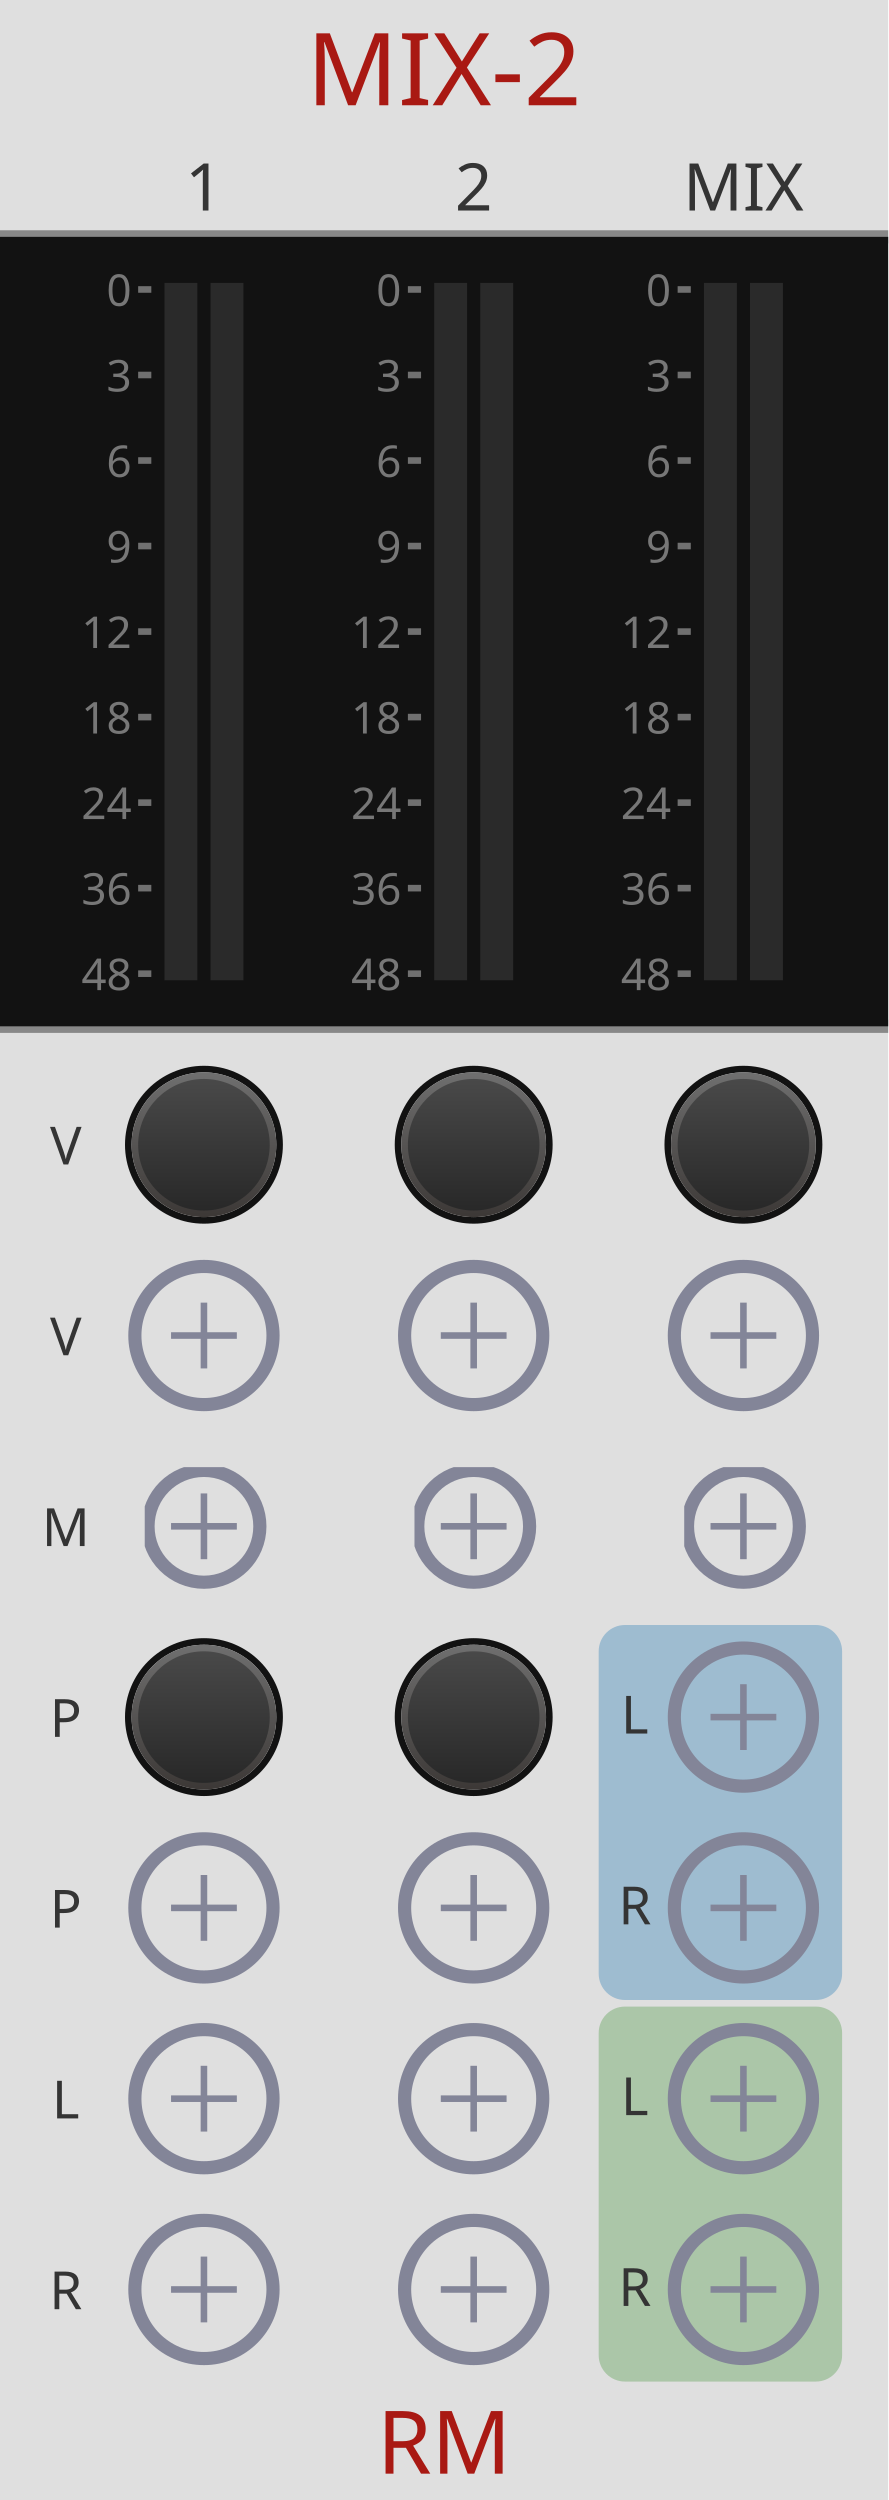
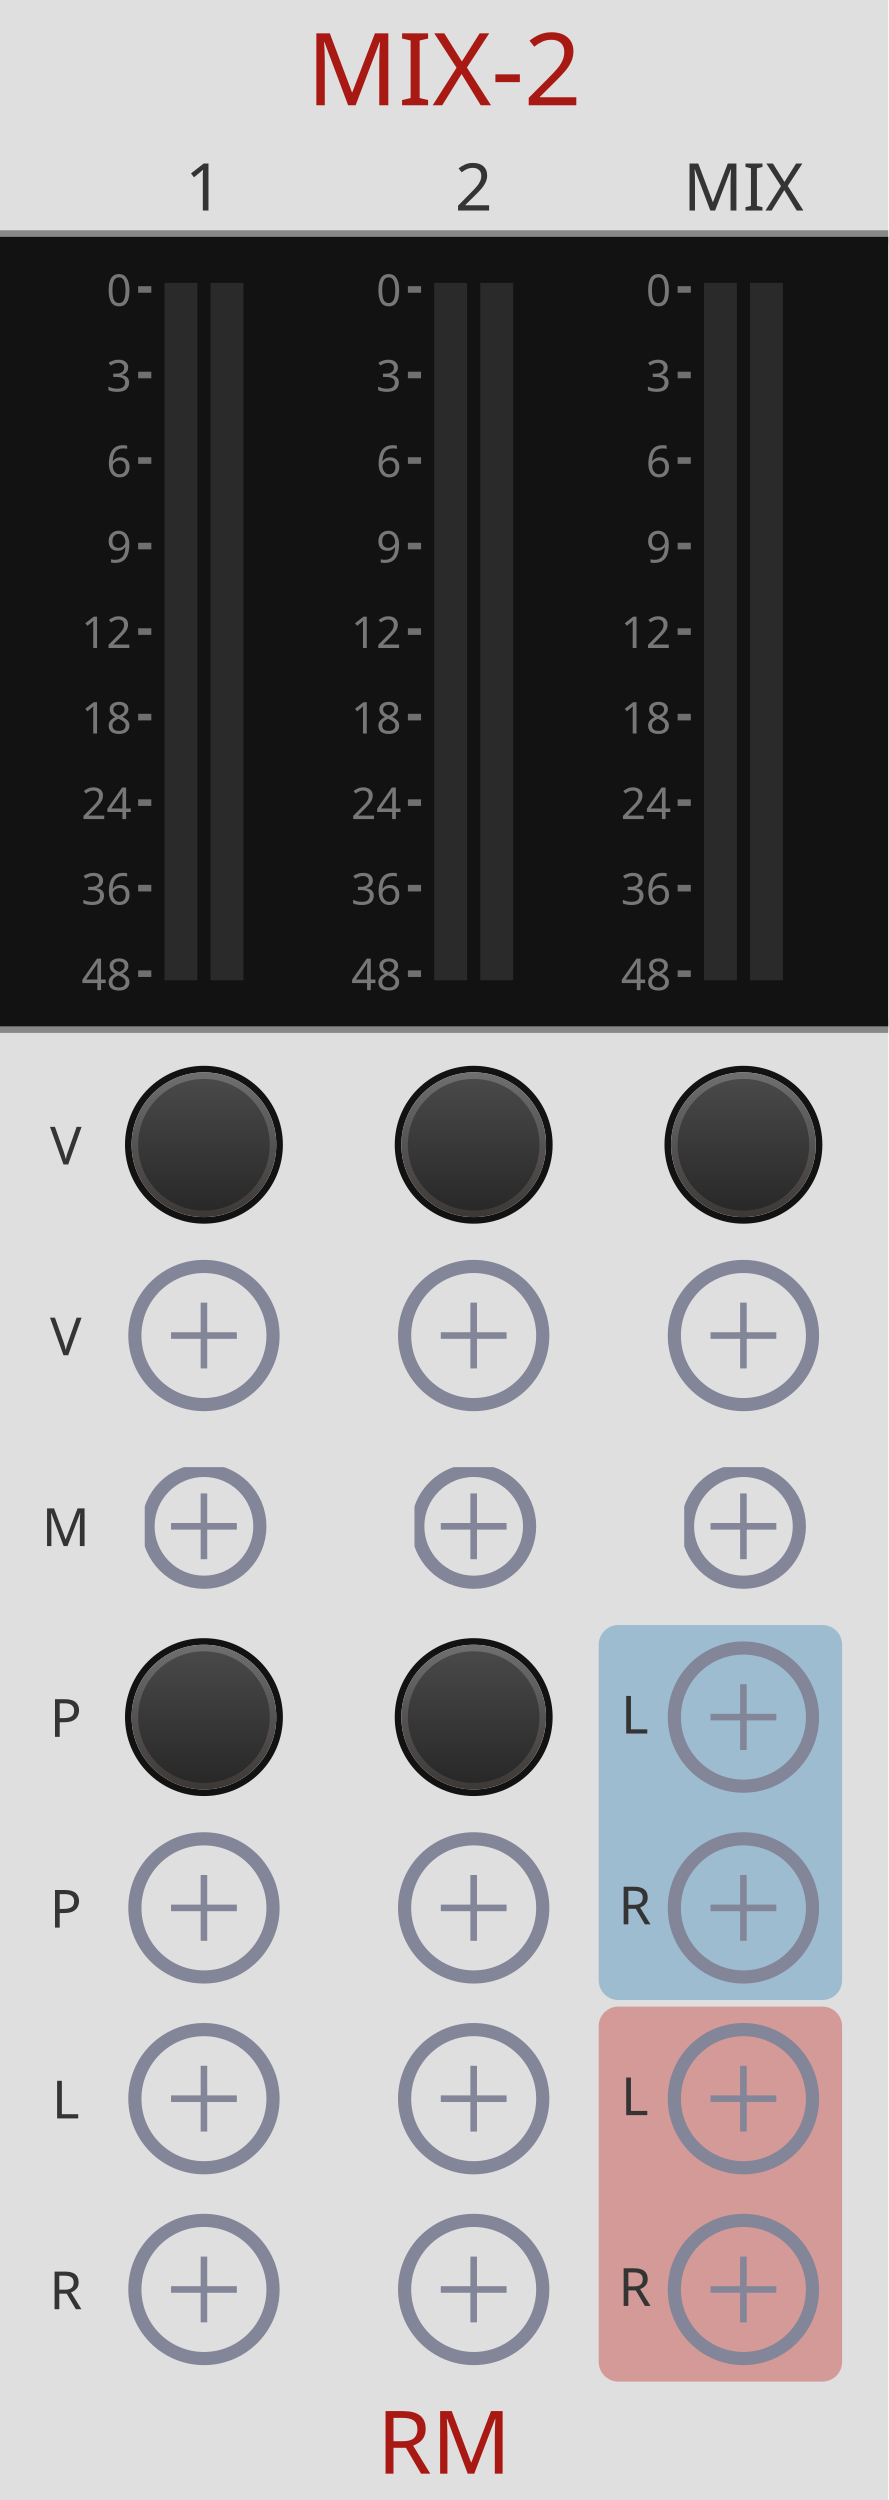
<svg xmlns="http://www.w3.org/2000/svg" xmlns:xlink="http://www.w3.org/1999/xlink" version="1.1" width="135" height="380" viewBox="0 0 135 380">
  <style>

    text.title {
      fill: #a91913;
      font-family: 'DIN Alternate';
      font-size: 11.5pt;
    }
    text.logo {
      fill: #a91913;
      font-family: 'DIN Alternate';
      font-size: 10pt;
    }
    text.big-label {
      fill: #343434;
      font-family: 'DIN Alternate';
      font-size: 7.5pt;
    }
    text.label {
      fill: #343434;
      font-family: 'DIN Alternate';
      font-size: 6pt;
    }

    .background {
      fill: #dfdfdf;
    }
    .main-output {
-       fill: #abc6a8;
+       fill: #d39a98;
    }
    .alt-output {
      fill: #9ebcd0;
    }

    polyline.icon {
      stroke: #343434;
      stroke-width: 1.2;
      fill: none;
    }
    polyline.connect {
      stroke: #343434;
      stroke-width: 1;
      fill: none;
    }

    rect.lcd-bg {
      fill: #121212;
    }
    rect.lcd-bg-frame {
      fill: #888888;
    }
    rect.lcd-bg-accent {
      fill: #2a2a2a;
    }
    text.lcd-label {
      fill: #777777;
      font-family: 'Monaco';
      font-size: 5pt;
    }
    polyline.lcd-tick {
      stroke: #707070;
      stroke-width: 1;
      fill: none;
    }

    .blueprint {
      stroke: #838598;
      fill: none;
    }

  </style>
  <defs>
    <linearGradient id="smallKnobLight" x1="0%" y1="0%" x2="0%" y2="100%">
      <stop offset="0%" stop-color="#6f6f6f" />
      <stop offset="100%" stop-color="#3c3836" />
    </linearGradient>
    <linearGradient id="smallKnobDark" x1="0%" y1="0%" x2="0%" y2="100%">
      <stop offset="0%" stop-color="#494949" />
      <stop offset="100%" stop-color="#282828" />
    </linearGradient>
    <symbol id="knob24">
      <g transform="translate(12 12)">
        <circle r="11.5" stroke="#121212" fill="none" />
        <circle r="11" fill="url('#smallKnobLight')" />
        <circle r="10" fill="url('#smallKnobDark')" />
      </g>
    </symbol>
    <symbol id="toggleButton">
      <g transform="translate(9 9)">
        <polyline points="-5,0 5,0" stroke-width="1" class="blueprint" />
        <polyline points="0,-5 0,5" stroke-width="1" class="blueprint" />
        <circle cx="0" cy="0" r="8.5" stroke-width="2" class="blueprint" />
      </g>
    </symbol>
    <symbol id="port">
      <g transform="translate(12 12)">
        <polyline points="-5,0 5,0" stroke-width="1" class="blueprint" />
        <polyline points="0,-5 0,5" stroke-width="1" class="blueprint" />
        <circle cx="0" cy="0" r="10.5" stroke-width="2" class="blueprint" />
      </g>
    </symbol>
    <symbol id="meter-strip">
      <g transform="translate(20 4)">
        <rect x="-6" y="-1" width="5" height="106" class="lcd-bg-accent" />
        <rect x="1" y="-1" width="5" height="106" class="lcd-bg-accent" />
        <g transform="translate(-11 2.5)">
          <text x="0" y="0" class="lcd-label" text-anchor="end">0</text>
          <text x="0" y="13" class="lcd-label" text-anchor="end">3</text>
          <text x="0" y="26" class="lcd-label" text-anchor="end">6</text>
          <text x="0" y="39" class="lcd-label" text-anchor="end">9</text>
          <text x="0" y="52" class="lcd-label" text-anchor="end">12</text>
          <text x="0" y="65" class="lcd-label" text-anchor="end">18</text>
          <text x="0" y="78" class="lcd-label" text-anchor="end">24</text>
          <text x="0" y="91" class="lcd-label" text-anchor="end">36</text>
          <text x="0" y="104" class="lcd-label" text-anchor="end">48</text>
        </g>
        <g transform="translate(-10 0)">
          <polyline points="0   0 2   0" class="lcd-tick" />
          <polyline points="0  13 2  13" class="lcd-tick" />
          <polyline points="0  26 2  26" class="lcd-tick" />
          <polyline points="0  39 2  39" class="lcd-tick" />
          <polyline points="0  52 2  52" class="lcd-tick" />
          <polyline points="0  65 2  65" class="lcd-tick" />
          <polyline points="0  78 2  78" class="lcd-tick" />
          <polyline points="0  91 2  91" class="lcd-tick" />
          <polyline points="0 104 2 104" class="lcd-tick" />
        </g>
      </g>
    </symbol>
  </defs>
  <rect class="background" width="100%" height="100%" />
  <text class="title" x="50%" y="16" text-anchor="middle">MIX-2</text>
  <text class="logo" x="50%" y="376" text-anchor="middle">RM</text>
  <rect x="0" y="35" width="100%" height="2" class="lcd-bg-frame" />
  <rect x="0" y="155" width="100%" height="2" class="lcd-bg-frame" />
  <rect x="0" y="36" width="100%" height="120" class="lcd-bg" />
  <g transform="translate(10 0)">
    <g transform="translate(0 174)">
      <text x="0" y="3" class="label" text-anchor="middle">V</text>
    </g>
    <g transform="translate(0 203)">
      <text x="0" y="3" class="label" text-anchor="middle">V</text>
    </g>
    <g transform="translate(0 232)">
      <text x="0" y="3" class="label" text-anchor="middle">M</text>
    </g>
    <g transform="translate(0 261)">
      <text x="0" y="3" class="label" text-anchor="middle">P</text>
    </g>
    <g transform="translate(0 290)">
      <text x="0" y="3" class="label" text-anchor="middle">P</text>
    </g>
    <g transform="translate(0 319)">
      <text x="0" y="3" class="label" text-anchor="middle">L</text>
    </g>
    <g transform="translate(0 348)">
      <text x="0" y="3" class="label" text-anchor="middle">R</text>
    </g>
  </g>
  <g transform="translate(31 32)">
    <text x="0" y="0" class="big-label" text-anchor="middle">1</text>
  </g>
  <g transform="translate(31 44)">
    <use xlink:href="#meter-strip" transform="translate(-20 -4)" />
  </g>
  <g transform="translate(31 174)">
    <use xlink:href="#knob24" transform="translate(-12 -12)" />
  </g>
  <g transform="translate(31 203)">
    <use xlink:href="#port" transform="translate(-12 -12)" />
  </g>
  <g transform="translate(31 232)">
    <use xlink:href="#toggleButton" transform="translate(-9 -9)" />
  </g>
  <g transform="translate(31 261)">
    <use xlink:href="#knob24" transform="translate(-12 -12)" />
  </g>
  <g transform="translate(31 290)">
    <use xlink:href="#port" transform="translate(-12 -12)" />
  </g>
  <g transform="translate(31 319)">
    <use xlink:href="#port" transform="translate(-12 -12)" />
  </g>
  <g transform="translate(31 348)">
    <use xlink:href="#port" transform="translate(-12 -12)" />
  </g>
  <g transform="translate(72 32)">
    <text x="0" y="0" class="big-label" text-anchor="middle">2</text>
  </g>
  <g transform="translate(72 44)">
    <use xlink:href="#meter-strip" transform="translate(-20 -4)" />
  </g>
  <g transform="translate(72 174)">
    <use xlink:href="#knob24" transform="translate(-12 -12)" />
  </g>
  <g transform="translate(72 203)">
    <use xlink:href="#port" transform="translate(-12 -12)" />
  </g>
  <g transform="translate(72 232)">
    <use xlink:href="#toggleButton" transform="translate(-9 -9)" />
  </g>
  <g transform="translate(72 261)">
    <use xlink:href="#knob24" transform="translate(-12 -12)" />
  </g>
  <g transform="translate(72 290)">
    <use xlink:href="#port" transform="translate(-12 -12)" />
  </g>
  <g transform="translate(72 319)">
    <use xlink:href="#port" transform="translate(-12 -12)" />
  </g>
  <g transform="translate(72 348)">
    <use xlink:href="#port" transform="translate(-12 -12)" />
  </g>
  <g transform="translate(113 32)">
    <text x="0" y="0" class="big-label" text-anchor="middle">MIX</text>
  </g>
  <g transform="translate(113 44)">
    <use xlink:href="#meter-strip" transform="translate(-20 -4)" />
  </g>
  <g transform="translate(113 174)">
    <use xlink:href="#knob24" transform="translate(-12 -12)" />
  </g>
  <g transform="translate(113 203)">
    <use xlink:href="#port" transform="translate(-12 -12)" />
  </g>
  <g transform="translate(113 232)">
    <use xlink:href="#toggleButton" transform="translate(-9 -9)" />
  </g>
  <g transform="translate(113 261)">
-     <rect x="-22" y="-14" width="37" height="57" rx="4" class="alt-output" />
+     <rect x="-22" y="-14" width="37" height="57" rx="3" class="alt-output" />
    <text x="-16.5" y="2.5" class="label" text-anchor="middle">L</text>
    <use xlink:href="#port" transform="translate(-12 -12)" />
  </g>
  <g transform="translate(113 290)">
    <text x="-16.5" y="2.5" class="label" text-anchor="middle">R</text>
    <use xlink:href="#port" transform="translate(-12 -12)" />
  </g>
  <g transform="translate(113 319)">
-     <rect x="-22" y="-14" width="37" height="57" rx="4" class="main-output" />
+     <rect x="-22" y="-14" width="37" height="57" rx="3" class="main-output" />
    <text x="-16.5" y="2.5" class="label" text-anchor="middle">L</text>
    <use xlink:href="#port" transform="translate(-12 -12)" />
  </g>
  <g transform="translate(113 348)">
    <text x="-16.5" y="2.5" class="label" text-anchor="middle">R</text>
    <use xlink:href="#port" transform="translate(-12 -12)" />
  </g>
</svg>
